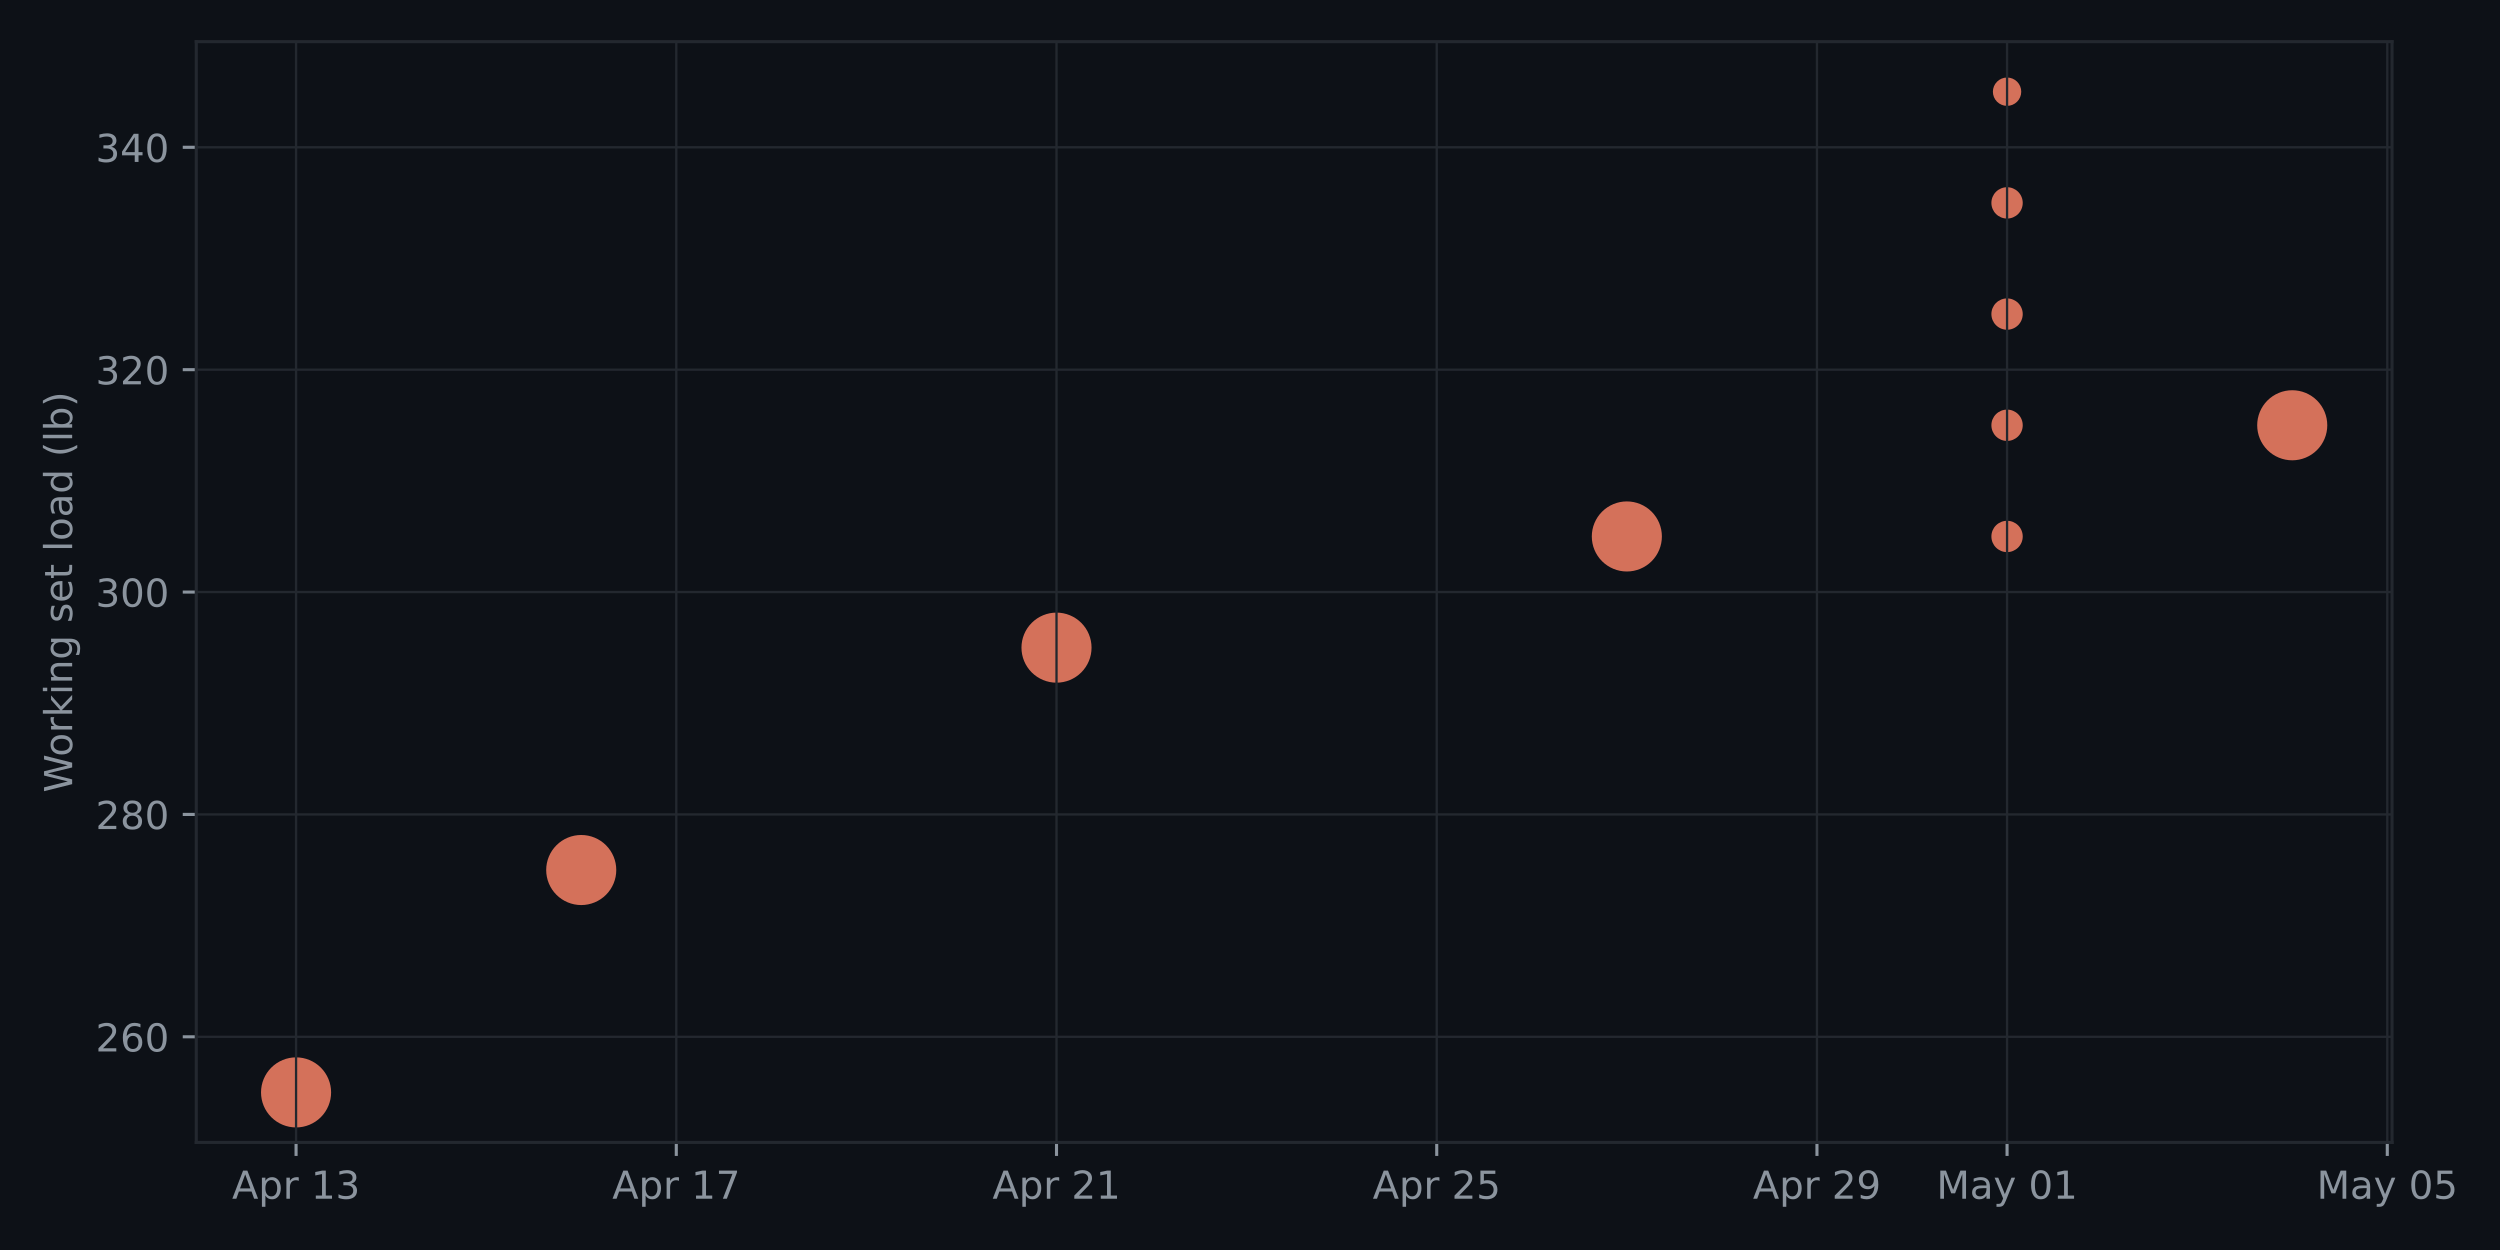
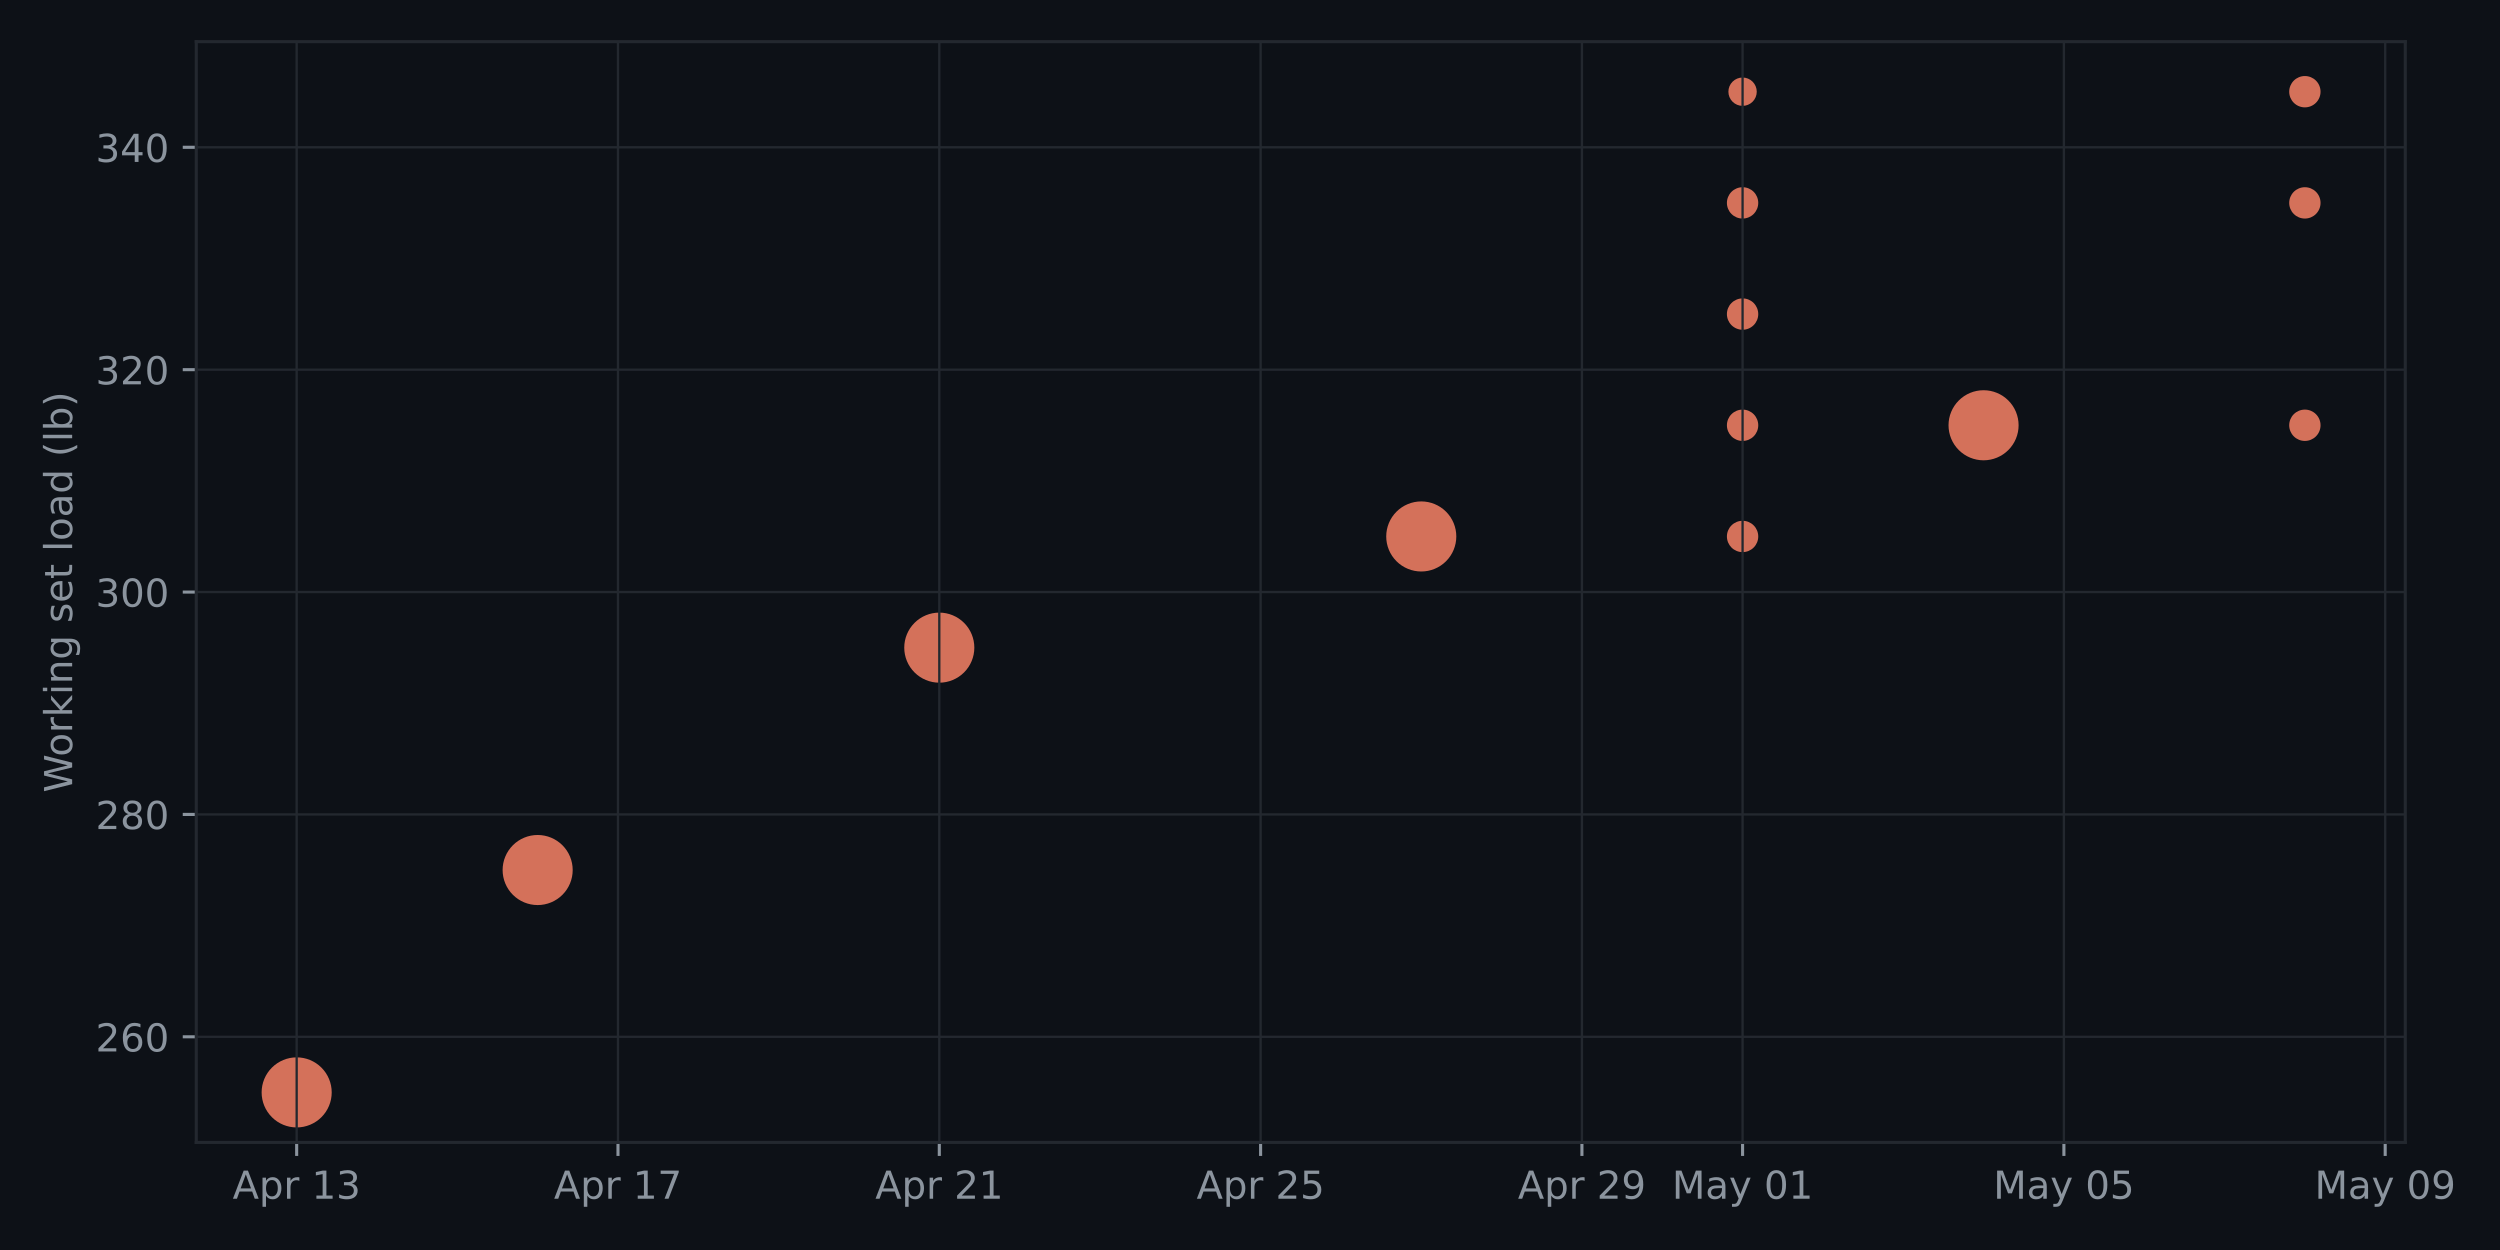
<svg xmlns="http://www.w3.org/2000/svg" xmlns:xlink="http://www.w3.org/1999/xlink" width="648pt" height="324pt" viewBox="0 0 648 324" version="1.1">
  <defs>
    <style type="text/css">*{stroke-linejoin: round; stroke-linecap: butt}</style>
  </defs>
  <g id="figure_1">
    <g id="patch_1">
      <path d="M 0 324  L 648 324  L 648 0  L 0 0  z " style="fill: #0d1117" />
    </g>
    <g id="axes_1">
      <g id="patch_2">
-         <path d="M 50.87 296.12  L 620.017 296.12  L 620.017 10.8  L 50.87 10.8  z " style="fill: #0d1117" />
+         <path d="M 50.87 296.12  L 623.45 296.12  L 623.45 10.8  L 50.87 10.8  z " style="fill: #0d1117" />
      </g>
      <g id="PathCollection_1">
-         <path d="M 76.74 292.234  C 79.149 292.234 81.46 291.277 83.163 289.574  C 84.866 287.87 85.823 285.56 85.823 283.151  C 85.823 280.742 84.866 278.432 83.163 276.728  C 81.46 275.025 79.149 274.068 76.74 274.068  C 74.331 274.068 72.021 275.025 70.318 276.728  C 68.614 278.432 67.657 280.742 67.657 283.151  C 67.657 285.56 68.614 287.87 70.318 289.574  C 72.021 291.277 74.331 292.234 76.74 292.234  z " clip-path="url(#pf360d956b0)" style="fill: #f78166; fill-opacity: 0.85" />
-         <path d="M 150.656 234.593  C 153.064 234.593 155.375 233.636 157.078 231.933  C 158.781 230.23 159.738 227.919 159.738 225.511  C 159.738 223.102 158.781 220.791 157.078 219.088  C 155.375 217.385 153.064 216.428 150.656 216.428  C 148.247 216.428 145.936 217.385 144.233 219.088  C 142.53 220.791 141.573 223.102 141.573 225.511  C 141.573 227.919 142.53 230.23 144.233 231.933  C 145.936 233.636 148.247 234.593 150.656 234.593  z " clip-path="url(#pf360d956b0)" style="fill: #f78166; fill-opacity: 0.85" />
-         <path d="M 273.848 176.953  C 276.256 176.953 278.567 175.996 280.27 174.293  C 281.973 172.589 282.93 170.279 282.93 167.87  C 282.93 165.461 281.973 163.151 280.27 161.447  C 278.567 159.744 276.256 158.787 273.848 158.787  C 271.439 158.787 269.128 159.744 267.425 161.447  C 265.722 163.151 264.765 165.461 264.765 167.87  C 264.765 170.279 265.722 172.589 267.425 174.293  C 269.128 175.996 271.439 176.953 273.848 176.953  z " clip-path="url(#pf360d956b0)" style="fill: #f78166; fill-opacity: 0.85" />
-         <path d="M 421.678 148.133  C 424.087 148.133 426.397 147.176 428.101 145.473  C 429.804 143.769 430.761 141.459 430.761 139.05  C 430.761 136.641 429.804 134.331 428.101 132.627  C 426.397 130.924 424.087 129.967 421.678 129.967  C 419.269 129.967 416.959 130.924 415.255 132.627  C 413.552 134.331 412.595 136.641 412.595 139.05  C 412.595 141.459 413.552 143.769 415.255 145.473  C 416.959 147.176 419.269 148.133 421.678 148.133  z " clip-path="url(#pf360d956b0)" style="fill: #f78166; fill-opacity: 0.85" />
-         <path d="M 520.231 143.112  C 521.309 143.112 522.342 142.684 523.104 141.922  C 523.866 141.16 524.294 140.127 524.294 139.05  C 524.294 137.973 523.866 136.939 523.104 136.178  C 522.342 135.416 521.309 134.988 520.231 134.988  C 519.154 134.988 518.121 135.416 517.359 136.178  C 516.597 136.939 516.169 137.973 516.169 139.05  C 516.169 140.127 516.597 141.16 517.359 141.922  C 518.121 142.684 519.154 143.112 520.231 143.112  z " clip-path="url(#pf360d956b0)" style="fill: #f78166; fill-opacity: 0.85" />
-         <path d="M 520.231 114.292  C 521.309 114.292 522.342 113.864 523.104 113.102  C 523.866 112.34 524.294 111.307 524.294 110.23  C 524.294 109.152 523.866 108.119 523.104 107.357  C 522.342 106.596 521.309 106.168 520.231 106.168  C 519.154 106.168 518.121 106.596 517.359 107.357  C 516.597 108.119 516.169 109.152 516.169 110.23  C 516.169 111.307 516.597 112.34 517.359 113.102  C 518.121 113.864 519.154 114.292 520.231 114.292  z " clip-path="url(#pf360d956b0)" style="fill: #f78166; fill-opacity: 0.85" />
-         <path d="M 520.231 85.472  C 521.309 85.472 522.342 85.044 523.104 84.282  C 523.866 83.52 524.294 82.487 524.294 81.409  C 524.294 80.332 523.866 79.299 523.104 78.537  C 522.342 77.775 521.309 77.347 520.231 77.347  C 519.154 77.347 518.121 77.775 517.359 78.537  C 516.597 79.299 516.169 80.332 516.169 81.409  C 516.169 82.487 516.597 83.52 517.359 84.282  C 518.121 85.044 519.154 85.472 520.231 85.472  z " clip-path="url(#pf360d956b0)" style="fill: #f78166; fill-opacity: 0.85" />
-         <path d="M 520.231 56.651  C 521.309 56.651 522.342 56.223 523.104 55.462  C 523.866 54.7 524.294 53.667 524.294 52.589  C 524.294 51.512 523.866 50.479 523.104 49.717  C 522.342 48.955 521.309 48.527 520.231 48.527  C 519.154 48.527 518.121 48.955 517.359 49.717  C 516.597 50.479 516.169 51.512 516.169 52.589  C 516.169 53.667 516.597 54.7 517.359 55.462  C 518.121 56.223 519.154 56.651 520.231 56.651  z " clip-path="url(#pf360d956b0)" style="fill: #f78166; fill-opacity: 0.85" />
-         <path d="M 520.231 27.443  C 521.206 27.443 522.141 27.056 522.83 26.367  C 523.519 25.678 523.906 24.744 523.906 23.769  C 523.906 22.795 523.519 21.86 522.83 21.171  C 522.141 20.482 521.206 20.095 520.231 20.095  C 519.257 20.095 518.322 20.482 517.633 21.171  C 516.944 21.86 516.557 22.795 516.557 23.769  C 516.557 24.744 516.944 25.678 517.633 26.367  C 518.322 27.056 519.257 27.443 520.231 27.443  z " clip-path="url(#pf360d956b0)" style="fill: #f78166; fill-opacity: 0.85" />
-         <path d="M 594.147 119.313  C 596.556 119.313 598.866 118.356 600.569 116.652  C 602.273 114.949 603.23 112.639 603.23 110.23  C 603.23 107.821 602.273 105.51 600.569 103.807  C 598.866 102.104 596.556 101.147 594.147 101.147  C 591.738 101.147 589.427 102.104 587.724 103.807  C 586.021 105.51 585.064 107.821 585.064 110.23  C 585.064 112.639 586.021 114.949 587.724 116.652  C 589.427 118.356 591.738 119.313 594.147 119.313  z " clip-path="url(#pf360d956b0)" style="fill: #f78166; fill-opacity: 0.85" />
+         <path d="M 76.896 292.234  C 79.305 292.234 81.616 291.277 83.319 289.574  C 85.022 287.87 85.979 285.56 85.979 283.151  C 85.979 280.742 85.022 278.432 83.319 276.728  C 81.616 275.025 79.305 274.068 76.896 274.068  C 74.488 274.068 72.177 275.025 70.474 276.728  C 68.77 278.432 67.813 280.742 67.813 283.151  C 67.813 285.56 68.77 287.87 70.474 289.574  C 72.177 291.277 74.488 292.234 76.896 292.234  z " clip-path="url(#pc423300b5b)" style="fill: #f78166; fill-opacity: 0.85" />
+         <path d="M 139.36 234.593  C 141.769 234.593 144.079 233.636 145.782 231.933  C 147.486 230.23 148.443 227.919 148.443 225.511  C 148.443 223.102 147.486 220.791 145.782 219.088  C 144.079 217.385 141.769 216.428 139.36 216.428  C 136.951 216.428 134.64 217.385 132.937 219.088  C 131.234 220.791 130.277 223.102 130.277 225.511  C 130.277 227.919 131.234 230.23 132.937 231.933  C 134.64 233.636 136.951 234.593 139.36 234.593  z " clip-path="url(#pc423300b5b)" style="fill: #f78166; fill-opacity: 0.85" />
+         <path d="M 243.465 176.953  C 245.874 176.953 248.185 175.996 249.888 174.293  C 251.591 172.589 252.548 170.279 252.548 167.87  C 252.548 165.461 251.591 163.151 249.888 161.447  C 248.185 159.744 245.874 158.787 243.465 158.787  C 241.056 158.787 238.746 159.744 237.043 161.447  C 235.339 163.151 234.382 165.461 234.382 167.87  C 234.382 170.279 235.339 172.589 237.043 174.293  C 238.746 175.996 241.056 176.953 243.465 176.953  z " clip-path="url(#pc423300b5b)" style="fill: #f78166; fill-opacity: 0.85" />
+         <path d="M 368.392 148.133  C 370.801 148.133 373.111 147.176 374.815 145.473  C 376.518 143.769 377.475 141.459 377.475 139.05  C 377.475 136.641 376.518 134.331 374.815 132.627  C 373.111 130.924 370.801 129.967 368.392 129.967  C 365.983 129.967 363.673 130.924 361.969 132.627  C 360.266 134.331 359.309 136.641 359.309 139.05  C 359.309 141.459 360.266 143.769 361.969 145.473  C 363.673 147.176 365.983 148.133 368.392 148.133  z " clip-path="url(#pc423300b5b)" style="fill: #f78166; fill-opacity: 0.85" />
+         <path d="M 451.676 143.112  C 452.754 143.112 453.787 142.684 454.549 141.922  C 455.31 141.16 455.738 140.127 455.738 139.05  C 455.738 137.973 455.31 136.939 454.549 136.178  C 453.787 135.416 452.754 134.988 451.676 134.988  C 450.599 134.988 449.566 135.416 448.804 136.178  C 448.042 136.939 447.614 137.973 447.614 139.05  C 447.614 140.127 448.042 141.16 448.804 141.922  C 449.566 142.684 450.599 143.112 451.676 143.112  z " clip-path="url(#pc423300b5b)" style="fill: #f78166; fill-opacity: 0.85" />
+         <path d="M 451.676 114.292  C 452.754 114.292 453.787 113.864 454.549 113.102  C 455.31 112.34 455.738 111.307 455.738 110.23  C 455.738 109.152 455.31 108.119 454.549 107.357  C 453.787 106.596 452.754 106.168 451.676 106.168  C 450.599 106.168 449.566 106.596 448.804 107.357  C 448.042 108.119 447.614 109.152 447.614 110.23  C 447.614 111.307 448.042 112.34 448.804 113.102  C 449.566 113.864 450.599 114.292 451.676 114.292  z " clip-path="url(#pc423300b5b)" style="fill: #f78166; fill-opacity: 0.85" />
+         <path d="M 451.676 85.472  C 452.754 85.472 453.787 85.044 454.549 84.282  C 455.31 83.52 455.738 82.487 455.738 81.409  C 455.738 80.332 455.31 79.299 454.549 78.537  C 453.787 77.775 452.754 77.347 451.676 77.347  C 450.599 77.347 449.566 77.775 448.804 78.537  C 448.042 79.299 447.614 80.332 447.614 81.409  C 447.614 82.487 448.042 83.52 448.804 84.282  C 449.566 85.044 450.599 85.472 451.676 85.472  z " clip-path="url(#pc423300b5b)" style="fill: #f78166; fill-opacity: 0.85" />
+         <path d="M 451.676 56.651  C 452.754 56.651 453.787 56.223 454.549 55.462  C 455.31 54.7 455.738 53.667 455.738 52.589  C 455.738 51.512 455.31 50.479 454.549 49.717  C 453.787 48.955 452.754 48.527 451.676 48.527  C 450.599 48.527 449.566 48.955 448.804 49.717  C 448.042 50.479 447.614 51.512 447.614 52.589  C 447.614 53.667 448.042 54.7 448.804 55.462  C 449.566 56.223 450.599 56.651 451.676 56.651  z " clip-path="url(#pc423300b5b)" style="fill: #f78166; fill-opacity: 0.85" />
+         <path d="M 451.676 27.443  C 452.651 27.443 453.585 27.056 454.274 26.367  C 454.963 25.678 455.351 24.744 455.351 23.769  C 455.351 22.795 454.963 21.86 454.274 21.171  C 453.585 20.482 452.651 20.095 451.676 20.095  C 450.702 20.095 449.767 20.482 449.078 21.171  C 448.389 21.86 448.002 22.795 448.002 23.769  C 448.002 24.744 448.389 25.678 449.078 26.367  C 449.767 27.056 450.702 27.443 451.676 27.443  z " clip-path="url(#pc423300b5b)" style="fill: #f78166; fill-opacity: 0.85" />
+         <path d="M 514.14 119.313  C 516.548 119.313 518.859 118.356 520.562 116.652  C 522.266 114.949 523.223 112.639 523.223 110.23  C 523.223 107.821 522.266 105.51 520.562 103.807  C 518.859 102.104 516.548 101.147 514.14 101.147  C 511.731 101.147 509.42 102.104 507.717 103.807  C 506.014 105.51 505.057 107.821 505.057 110.23  C 505.057 112.639 506.014 114.949 507.717 116.652  C 509.42 118.356 511.731 119.313 514.14 119.313  z " clip-path="url(#pc423300b5b)" style="fill: #f78166; fill-opacity: 0.85" />
+         <path d="M 597.424 114.292  C 598.501 114.292 599.535 113.864 600.296 113.102  C 601.058 112.34 601.486 111.307 601.486 110.23  C 601.486 109.152 601.058 108.119 600.296 107.357  C 599.535 106.596 598.501 106.168 597.424 106.168  C 596.347 106.168 595.314 106.596 594.552 107.357  C 593.79 108.119 593.362 109.152 593.362 110.23  C 593.362 111.307 593.79 112.34 594.552 113.102  C 595.314 113.864 596.347 114.292 597.424 114.292  z " clip-path="url(#pc423300b5b)" style="fill: #f78166; fill-opacity: 0.85" />
+         <path d="M 597.424 56.651  C 598.501 56.651 599.535 56.223 600.296 55.462  C 601.058 54.7 601.486 53.667 601.486 52.589  C 601.486 51.512 601.058 50.479 600.296 49.717  C 599.535 48.955 598.501 48.527 597.424 48.527  C 596.347 48.527 595.314 48.955 594.552 49.717  C 593.79 50.479 593.362 51.512 593.362 52.589  C 593.362 53.667 593.79 54.7 594.552 55.462  C 595.314 56.223 596.347 56.651 597.424 56.651  z " clip-path="url(#pc423300b5b)" style="fill: #f78166; fill-opacity: 0.85" />
+         <path d="M 597.424 27.831  C 598.501 27.831 599.535 27.403 600.296 26.641  C 601.058 25.88 601.486 24.846 601.486 23.769  C 601.486 22.692 601.058 21.659 600.296 20.897  C 599.535 20.135 598.501 19.707 597.424 19.707  C 596.347 19.707 595.314 20.135 594.552 20.897  C 593.79 21.659 593.362 22.692 593.362 23.769  C 593.362 24.846 593.79 25.88 594.552 26.641  C 595.314 27.403 596.347 27.831 597.424 27.831  z " clip-path="url(#pc423300b5b)" style="fill: #f78166; fill-opacity: 0.85" />
      </g>
      <g id="matplotlib.axis_1">
        <g id="xtick_1">
          <g id="line2d_1">
-             <path d="M 76.74 296.12  L 76.74 10.8  " clip-path="url(#pf360d956b0)" style="fill: none; stroke: #23282f; stroke-width: 0.6; stroke-linecap: square" />
+             <path d="M 76.896 296.12  L 76.896 10.8  " clip-path="url(#pc423300b5b)" style="fill: none; stroke: #23282f; stroke-width: 0.6; stroke-linecap: square" />
          </g>
          <g id="line2d_2">
            <defs>
-               <path id="m673d220968" d="M 0 0  L 0 3.5  " style="stroke: #8b949e; stroke-width: 0.8" />
+               <path id="m647d18247e" d="M 0 0  L 0 3.5  " style="stroke: #8b949e; stroke-width: 0.8" />
            </defs>
            <g>
-               <use xlink:href="#m673d220968" x="76.74" y="296.12" style="fill: #8b949e; stroke: #8b949e; stroke-width: 0.8" />
+               <use xlink:href="#m647d18247e" x="76.896" y="296.12" style="fill: #8b949e; stroke: #8b949e; stroke-width: 0.8" />
            </g>
          </g>
          <g id="text_1">
-             <g style="fill: #8b949e" transform="translate(60.13876 310.7184) scale(0.1 -0.1)">
+             <g style="fill: #8b949e" transform="translate(60.29482 310.7184) scale(0.1 -0.1)">
              <defs>
                <path id="DejaVuSans-41" d="M 2188 4044  L 1331 1722  L 3047 1722  L 2188 4044  z M 1831 4666  L 2547 4666  L 4325 0  L 3669 0  L 3244 1197  L 1141 1197  L 716 0  L 50 0  L 1831 4666  z " transform="scale(0.015625)" />
                <path id="DejaVuSans-70" d="M 1159 525  L 1159 -1331  L 581 -1331  L 581 3500  L 1159 3500  L 1159 2969  Q 1341 3281 1617 3432  Q 1894 3584 2278 3584  Q 2916 3584 3314 3078  Q 3713 2572 3713 1747  Q 3713 922 3314 415  Q 2916 -91 2278 -91  Q 1894 -91 1617 61  Q 1341 213 1159 525  z M 3116 1747  Q 3116 2381 2855 2742  Q 2594 3103 2138 3103  Q 1681 3103 1420 2742  Q 1159 2381 1159 1747  Q 1159 1113 1420 752  Q 1681 391 2138 391  Q 2594 391 2855 752  Q 3116 1113 3116 1747  z " transform="scale(0.015625)" />
                <path id="DejaVuSans-72" d="M 2631 2963  Q 2534 3019 2420 3045  Q 2306 3072 2169 3072  Q 1681 3072 1420 2755  Q 1159 2438 1159 1844  L 1159 0  L 581 0  L 581 3500  L 1159 3500  L 1159 2956  Q 1341 3275 1631 3429  Q 1922 3584 2338 3584  Q 2397 3584 2469 3576  Q 2541 3569 2628 3553  L 2631 2963  z " transform="scale(0.015625)" />
                <path id="DejaVuSans-20" transform="scale(0.015625)" />
                <path id="DejaVuSans-31" d="M 794 531  L 1825 531  L 1825 4091  L 703 3866  L 703 4441  L 1819 4666  L 2450 4666  L 2450 531  L 3481 531  L 3481 0  L 794 0  L 794 531  z " transform="scale(0.015625)" />
                <path id="DejaVuSans-33" d="M 2597 2516  Q 3050 2419 3304 2112  Q 3559 1806 3559 1356  Q 3559 666 3084 287  Q 2609 -91 1734 -91  Q 1441 -91 1130 -33  Q 819 25 488 141  L 488 750  Q 750 597 1062 519  Q 1375 441 1716 441  Q 2309 441 2620 675  Q 2931 909 2931 1356  Q 2931 1769 2642 2001  Q 2353 2234 1838 2234  L 1294 2234  L 1294 2753  L 1863 2753  Q 2328 2753 2575 2939  Q 2822 3125 2822 3475  Q 2822 3834 2567 4026  Q 2313 4219 1838 4219  Q 1578 4219 1281 4162  Q 984 4106 628 3988  L 628 4550  Q 988 4650 1302 4700  Q 1616 4750 1894 4750  Q 2613 4750 3031 4423  Q 3450 4097 3450 3541  Q 3450 3153 3228 2886  Q 3006 2619 2597 2516  z " transform="scale(0.015625)" />
              </defs>
              <use xlink:href="#DejaVuSans-41" />
              <use xlink:href="#DejaVuSans-70" x="68.408" />
              <use xlink:href="#DejaVuSans-72" x="131.885" />
              <use xlink:href="#DejaVuSans-20" x="172.998" />
              <use xlink:href="#DejaVuSans-31" x="204.785" />
              <use xlink:href="#DejaVuSans-33" x="268.408" />
            </g>
          </g>
        </g>
        <g id="xtick_2">
          <g id="line2d_3">
-             <path d="M 175.294 296.12  L 175.294 10.8  " clip-path="url(#pf360d956b0)" style="fill: none; stroke: #23282f; stroke-width: 0.6; stroke-linecap: square" />
+             <path d="M 160.181 296.12  L 160.181 10.8  " clip-path="url(#pc423300b5b)" style="fill: none; stroke: #23282f; stroke-width: 0.6; stroke-linecap: square" />
          </g>
          <g id="line2d_4">
            <g>
-               <use xlink:href="#m673d220968" x="175.294" y="296.12" style="fill: #8b949e; stroke: #8b949e; stroke-width: 0.8" />
+               <use xlink:href="#m647d18247e" x="160.181" y="296.12" style="fill: #8b949e; stroke: #8b949e; stroke-width: 0.8" />
            </g>
          </g>
          <g id="text_2">
-             <g style="fill: #8b949e" transform="translate(158.6924 310.7184) scale(0.1 -0.1)">
+             <g style="fill: #8b949e" transform="translate(143.5793 310.7184) scale(0.1 -0.1)">
              <defs>
                <path id="DejaVuSans-37" d="M 525 4666  L 3525 4666  L 3525 4397  L 1831 0  L 1172 0  L 2766 4134  L 525 4134  L 525 4666  z " transform="scale(0.015625)" />
              </defs>
              <use xlink:href="#DejaVuSans-41" />
              <use xlink:href="#DejaVuSans-70" x="68.408" />
              <use xlink:href="#DejaVuSans-72" x="131.885" />
              <use xlink:href="#DejaVuSans-20" x="172.998" />
              <use xlink:href="#DejaVuSans-31" x="204.785" />
              <use xlink:href="#DejaVuSans-37" x="268.408" />
            </g>
          </g>
        </g>
        <g id="xtick_3">
          <g id="line2d_5">
-             <path d="M 273.848 296.12  L 273.848 10.8  " clip-path="url(#pf360d956b0)" style="fill: none; stroke: #23282f; stroke-width: 0.6; stroke-linecap: square" />
+             <path d="M 243.465 296.12  L 243.465 10.8  " clip-path="url(#pc423300b5b)" style="fill: none; stroke: #23282f; stroke-width: 0.6; stroke-linecap: square" />
          </g>
          <g id="line2d_6">
            <g>
-               <use xlink:href="#m673d220968" x="273.848" y="296.12" style="fill: #8b949e; stroke: #8b949e; stroke-width: 0.8" />
+               <use xlink:href="#m647d18247e" x="243.465" y="296.12" style="fill: #8b949e; stroke: #8b949e; stroke-width: 0.8" />
            </g>
          </g>
          <g id="text_3">
-             <g style="fill: #8b949e" transform="translate(257.2459 310.7184) scale(0.1 -0.1)">
+             <g style="fill: #8b949e" transform="translate(226.8637 310.7184) scale(0.1 -0.1)">
              <defs>
                <path id="DejaVuSans-32" d="M 1228 531  L 3431 531  L 3431 0  L 469 0  L 469 531  Q 828 903 1448 1529  Q 2069 2156 2228 2338  Q 2531 2678 2651 2914  Q 2772 3150 2772 3378  Q 2772 3750 2511 3984  Q 2250 4219 1831 4219  Q 1534 4219 1204 4116  Q 875 4013 500 3803  L 500 4441  Q 881 4594 1212 4672  Q 1544 4750 1819 4750  Q 2544 4750 2975 4387  Q 3406 4025 3406 3419  Q 3406 3131 3298 2873  Q 3191 2616 2906 2266  Q 2828 2175 2409 1742  Q 1991 1309 1228 531  z " transform="scale(0.015625)" />
              </defs>
              <use xlink:href="#DejaVuSans-41" />
              <use xlink:href="#DejaVuSans-70" x="68.408" />
              <use xlink:href="#DejaVuSans-72" x="131.885" />
              <use xlink:href="#DejaVuSans-20" x="172.998" />
              <use xlink:href="#DejaVuSans-32" x="204.785" />
              <use xlink:href="#DejaVuSans-31" x="268.408" />
            </g>
          </g>
        </g>
        <g id="xtick_4">
          <g id="line2d_7">
-             <path d="M 372.401 296.12  L 372.401 10.8  " clip-path="url(#pf360d956b0)" style="fill: none; stroke: #23282f; stroke-width: 0.6; stroke-linecap: square" />
+             <path d="M 326.75 296.12  L 326.75 10.8  " clip-path="url(#pc423300b5b)" style="fill: none; stroke: #23282f; stroke-width: 0.6; stroke-linecap: square" />
          </g>
          <g id="line2d_8">
            <g>
-               <use xlink:href="#m673d220968" x="372.401" y="296.12" style="fill: #8b949e; stroke: #8b949e; stroke-width: 0.8" />
+               <use xlink:href="#m647d18247e" x="326.75" y="296.12" style="fill: #8b949e; stroke: #8b949e; stroke-width: 0.8" />
            </g>
          </g>
          <g id="text_4">
-             <g style="fill: #8b949e" transform="translate(355.7995 310.7184) scale(0.1 -0.1)">
+             <g style="fill: #8b949e" transform="translate(310.1481 310.7184) scale(0.1 -0.1)">
              <defs>
                <path id="DejaVuSans-35" d="M 691 4666  L 3169 4666  L 3169 4134  L 1269 4134  L 1269 2991  Q 1406 3038 1543 3061  Q 1681 3084 1819 3084  Q 2600 3084 3056 2656  Q 3513 2228 3513 1497  Q 3513 744 3044 326  Q 2575 -91 1722 -91  Q 1428 -91 1123 -41  Q 819 9 494 109  L 494 744  Q 775 591 1075 516  Q 1375 441 1709 441  Q 2250 441 2565 725  Q 2881 1009 2881 1497  Q 2881 1984 2565 2268  Q 2250 2553 1709 2553  Q 1456 2553 1204 2497  Q 953 2441 691 2322  L 691 4666  z " transform="scale(0.015625)" />
              </defs>
              <use xlink:href="#DejaVuSans-41" />
              <use xlink:href="#DejaVuSans-70" x="68.408" />
              <use xlink:href="#DejaVuSans-72" x="131.885" />
              <use xlink:href="#DejaVuSans-20" x="172.998" />
              <use xlink:href="#DejaVuSans-32" x="204.785" />
              <use xlink:href="#DejaVuSans-35" x="268.408" />
            </g>
          </g>
        </g>
        <g id="xtick_5">
          <g id="line2d_9">
-             <path d="M 470.955 296.12  L 470.955 10.8  " clip-path="url(#pf360d956b0)" style="fill: none; stroke: #23282f; stroke-width: 0.6; stroke-linecap: square" />
+             <path d="M 410.034 296.12  L 410.034 10.8  " clip-path="url(#pc423300b5b)" style="fill: none; stroke: #23282f; stroke-width: 0.6; stroke-linecap: square" />
          </g>
          <g id="line2d_10">
            <g>
-               <use xlink:href="#m673d220968" x="470.955" y="296.12" style="fill: #8b949e; stroke: #8b949e; stroke-width: 0.8" />
+               <use xlink:href="#m647d18247e" x="410.034" y="296.12" style="fill: #8b949e; stroke: #8b949e; stroke-width: 0.8" />
            </g>
          </g>
          <g id="text_5">
-             <g style="fill: #8b949e" transform="translate(454.3531 310.7184) scale(0.1 -0.1)">
+             <g style="fill: #8b949e" transform="translate(393.4325 310.7184) scale(0.1 -0.1)">
              <defs>
                <path id="DejaVuSans-39" d="M 703 97  L 703 672  Q 941 559 1184 500  Q 1428 441 1663 441  Q 2288 441 2617 861  Q 2947 1281 2994 2138  Q 2813 1869 2534 1725  Q 2256 1581 1919 1581  Q 1219 1581 811 2004  Q 403 2428 403 3163  Q 403 3881 828 4315  Q 1253 4750 1959 4750  Q 2769 4750 3195 4129  Q 3622 3509 3622 2328  Q 3622 1225 3098 567  Q 2575 -91 1691 -91  Q 1453 -91 1209 -44  Q 966 3 703 97  z M 1959 2075  Q 2384 2075 2632 2365  Q 2881 2656 2881 3163  Q 2881 3666 2632 3958  Q 2384 4250 1959 4250  Q 1534 4250 1286 3958  Q 1038 3666 1038 3163  Q 1038 2656 1286 2365  Q 1534 2075 1959 2075  z " transform="scale(0.015625)" />
              </defs>
              <use xlink:href="#DejaVuSans-41" />
              <use xlink:href="#DejaVuSans-70" x="68.408" />
              <use xlink:href="#DejaVuSans-72" x="131.885" />
              <use xlink:href="#DejaVuSans-20" x="172.998" />
              <use xlink:href="#DejaVuSans-32" x="204.785" />
              <use xlink:href="#DejaVuSans-39" x="268.408" />
            </g>
          </g>
        </g>
        <g id="xtick_6">
          <g id="line2d_11">
-             <path d="M 520.231 296.12  L 520.231 10.8  " clip-path="url(#pf360d956b0)" style="fill: none; stroke: #23282f; stroke-width: 0.6; stroke-linecap: square" />
+             <path d="M 451.676 296.12  L 451.676 10.8  " clip-path="url(#pc423300b5b)" style="fill: none; stroke: #23282f; stroke-width: 0.6; stroke-linecap: square" />
          </g>
          <g id="line2d_12">
            <g>
-               <use xlink:href="#m673d220968" x="520.231" y="296.12" style="fill: #8b949e; stroke: #8b949e; stroke-width: 0.8" />
+               <use xlink:href="#m647d18247e" x="451.676" y="296.12" style="fill: #8b949e; stroke: #8b949e; stroke-width: 0.8" />
            </g>
          </g>
          <g id="text_6">
-             <g style="fill: #8b949e" transform="translate(501.9424 310.7184) scale(0.1 -0.1)">
+             <g style="fill: #8b949e" transform="translate(433.3873 310.7184) scale(0.1 -0.1)">
              <defs>
                <path id="DejaVuSans-4d" d="M 628 4666  L 1569 4666  L 2759 1491  L 3956 4666  L 4897 4666  L 4897 0  L 4281 0  L 4281 4097  L 3078 897  L 2444 897  L 1241 4097  L 1241 0  L 628 0  L 628 4666  z " transform="scale(0.015625)" />
                <path id="DejaVuSans-61" d="M 2194 1759  Q 1497 1759 1228 1600  Q 959 1441 959 1056  Q 959 750 1161 570  Q 1363 391 1709 391  Q 2188 391 2477 730  Q 2766 1069 2766 1631  L 2766 1759  L 2194 1759  z M 3341 1997  L 3341 0  L 2766 0  L 2766 531  Q 2569 213 2275 61  Q 1981 -91 1556 -91  Q 1019 -91 701 211  Q 384 513 384 1019  Q 384 1609 779 1909  Q 1175 2209 1959 2209  L 2766 2209  L 2766 2266  Q 2766 2663 2505 2880  Q 2244 3097 1772 3097  Q 1472 3097 1187 3025  Q 903 2953 641 2809  L 641 3341  Q 956 3463 1253 3523  Q 1550 3584 1831 3584  Q 2591 3584 2966 3190  Q 3341 2797 3341 1997  z " transform="scale(0.015625)" />
                <path id="DejaVuSans-79" d="M 2059 -325  Q 1816 -950 1584 -1140  Q 1353 -1331 966 -1331  L 506 -1331  L 506 -850  L 844 -850  Q 1081 -850 1212 -737  Q 1344 -625 1503 -206  L 1606 56  L 191 3500  L 800 3500  L 1894 763  L 2988 3500  L 3597 3500  L 2059 -325  z " transform="scale(0.015625)" />
                <path id="DejaVuSans-30" d="M 2034 4250  Q 1547 4250 1301 3770  Q 1056 3291 1056 2328  Q 1056 1369 1301 889  Q 1547 409 2034 409  Q 2525 409 2770 889  Q 3016 1369 3016 2328  Q 3016 3291 2770 3770  Q 2525 4250 2034 4250  z M 2034 4750  Q 2819 4750 3233 4129  Q 3647 3509 3647 2328  Q 3647 1150 3233 529  Q 2819 -91 2034 -91  Q 1250 -91 836 529  Q 422 1150 422 2328  Q 422 3509 836 4129  Q 1250 4750 2034 4750  z " transform="scale(0.015625)" />
              </defs>
              <use xlink:href="#DejaVuSans-4d" />
              <use xlink:href="#DejaVuSans-61" x="86.279" />
              <use xlink:href="#DejaVuSans-79" x="147.559" />
              <use xlink:href="#DejaVuSans-20" x="206.738" />
              <use xlink:href="#DejaVuSans-30" x="238.525" />
              <use xlink:href="#DejaVuSans-31" x="302.148" />
            </g>
          </g>
        </g>
        <g id="xtick_7">
          <g id="line2d_13">
-             <path d="M 618.785 296.12  L 618.785 10.8  " clip-path="url(#pf360d956b0)" style="fill: none; stroke: #23282f; stroke-width: 0.6; stroke-linecap: square" />
+             <path d="M 534.961 296.12  L 534.961 10.8  " clip-path="url(#pc423300b5b)" style="fill: none; stroke: #23282f; stroke-width: 0.6; stroke-linecap: square" />
          </g>
          <g id="line2d_14">
            <g>
-               <use xlink:href="#m673d220968" x="618.785" y="296.12" style="fill: #8b949e; stroke: #8b949e; stroke-width: 0.8" />
+               <use xlink:href="#m647d18247e" x="534.961" y="296.12" style="fill: #8b949e; stroke: #8b949e; stroke-width: 0.8" />
            </g>
          </g>
          <g id="text_7">
-             <g style="fill: #8b949e" transform="translate(600.496 310.7184) scale(0.1 -0.1)">
+             <g style="fill: #8b949e" transform="translate(516.6717 310.7184) scale(0.1 -0.1)">
              <use xlink:href="#DejaVuSans-4d" />
              <use xlink:href="#DejaVuSans-61" x="86.279" />
              <use xlink:href="#DejaVuSans-79" x="147.559" />
              <use xlink:href="#DejaVuSans-20" x="206.738" />
              <use xlink:href="#DejaVuSans-30" x="238.525" />
              <use xlink:href="#DejaVuSans-35" x="302.148" />
            </g>
          </g>
        </g>
+         <g id="xtick_8">
+           <g id="line2d_15">
+             <path d="M 618.245 296.12  L 618.245 10.8  " clip-path="url(#pc423300b5b)" style="fill: none; stroke: #23282f; stroke-width: 0.6; stroke-linecap: square" />
+           </g>
+           <g id="line2d_16">
+             <g>
+               <use xlink:href="#m647d18247e" x="618.245" y="296.12" style="fill: #8b949e; stroke: #8b949e; stroke-width: 0.8" />
+             </g>
+           </g>
+           <g id="text_8">
+             <g style="fill: #8b949e" transform="translate(599.9561 310.7184) scale(0.1 -0.1)">
+               <use xlink:href="#DejaVuSans-4d" />
+               <use xlink:href="#DejaVuSans-61" x="86.279" />
+               <use xlink:href="#DejaVuSans-79" x="147.559" />
+               <use xlink:href="#DejaVuSans-20" x="206.738" />
+               <use xlink:href="#DejaVuSans-30" x="238.525" />
+               <use xlink:href="#DejaVuSans-39" x="302.148" />
+             </g>
+           </g>
+         </g>
      </g>
      <g id="matplotlib.axis_2">
        <g id="ytick_1">
-           <g id="line2d_15">
-             <path d="M 50.87 268.741  L 620.017 268.741  " clip-path="url(#pf360d956b0)" style="fill: none; stroke: #23282f; stroke-width: 0.6; stroke-linecap: square" />
-           </g>
-           <g id="line2d_16">
+           <g id="line2d_17">
+             <path d="M 50.87 268.741  L 623.45 268.741  " clip-path="url(#pc423300b5b)" style="fill: none; stroke: #23282f; stroke-width: 0.6; stroke-linecap: square" />
+           </g>
+           <g id="line2d_18">
            <defs>
-               <path id="ma04de80b5c" d="M 0 0  L -3.5 0  " style="stroke: #8b949e; stroke-width: 0.8" />
+               <path id="m09342fb01c" d="M 0 0  L -3.5 0  " style="stroke: #8b949e; stroke-width: 0.8" />
            </defs>
            <g>
-               <use xlink:href="#ma04de80b5c" x="50.87" y="268.741" style="fill: #8b949e; stroke: #8b949e; stroke-width: 0.8" />
-             </g>
-           </g>
-           <g id="text_8">
+               <use xlink:href="#m09342fb01c" x="50.87" y="268.741" style="fill: #8b949e; stroke: #8b949e; stroke-width: 0.8" />
+             </g>
+           </g>
+           <g id="text_9">
            <g style="fill: #8b949e" transform="translate(24.7825 272.54) scale(0.1 -0.1)">
              <defs>
                <path id="DejaVuSans-36" d="M 2113 2584  Q 1688 2584 1439 2293  Q 1191 2003 1191 1497  Q 1191 994 1439 701  Q 1688 409 2113 409  Q 2538 409 2786 701  Q 3034 994 3034 1497  Q 3034 2003 2786 2293  Q 2538 2584 2113 2584  z M 3366 4563  L 3366 3988  Q 3128 4100 2886 4159  Q 2644 4219 2406 4219  Q 1781 4219 1451 3797  Q 1122 3375 1075 2522  Q 1259 2794 1537 2939  Q 1816 3084 2150 3084  Q 2853 3084 3261 2657  Q 3669 2231 3669 1497  Q 3669 778 3244 343  Q 2819 -91 2113 -91  Q 1303 -91 875 529  Q 447 1150 447 2328  Q 447 3434 972 4092  Q 1497 4750 2381 4750  Q 2619 4750 2861 4703  Q 3103 4656 3366 4563  z " transform="scale(0.015625)" />
              </defs>
              <use xlink:href="#DejaVuSans-32" />
              <use xlink:href="#DejaVuSans-36" x="63.623" />
              <use xlink:href="#DejaVuSans-30" x="127.246" />
            </g>
          </g>
        </g>
        <g id="ytick_2">
-           <g id="line2d_17">
-             <path d="M 50.87 211.1  L 620.017 211.1  " clip-path="url(#pf360d956b0)" style="fill: none; stroke: #23282f; stroke-width: 0.6; stroke-linecap: square" />
-           </g>
-           <g id="line2d_18">
-             <g>
-               <use xlink:href="#ma04de80b5c" x="50.87" y="211.1" style="fill: #8b949e; stroke: #8b949e; stroke-width: 0.8" />
-             </g>
-           </g>
-           <g id="text_9">
+           <g id="line2d_19">
+             <path d="M 50.87 211.1  L 623.45 211.1  " clip-path="url(#pc423300b5b)" style="fill: none; stroke: #23282f; stroke-width: 0.6; stroke-linecap: square" />
+           </g>
+           <g id="line2d_20">
+             <g>
+               <use xlink:href="#m09342fb01c" x="50.87" y="211.1" style="fill: #8b949e; stroke: #8b949e; stroke-width: 0.8" />
+             </g>
+           </g>
+           <g id="text_10">
            <g style="fill: #8b949e" transform="translate(24.7825 214.8996) scale(0.1 -0.1)">
              <defs>
                <path id="DejaVuSans-38" d="M 2034 2216  Q 1584 2216 1326 1975  Q 1069 1734 1069 1313  Q 1069 891 1326 650  Q 1584 409 2034 409  Q 2484 409 2743 651  Q 3003 894 3003 1313  Q 3003 1734 2745 1975  Q 2488 2216 2034 2216  z M 1403 2484  Q 997 2584 770 2862  Q 544 3141 544 3541  Q 544 4100 942 4425  Q 1341 4750 2034 4750  Q 2731 4750 3128 4425  Q 3525 4100 3525 3541  Q 3525 3141 3298 2862  Q 3072 2584 2669 2484  Q 3125 2378 3379 2068  Q 3634 1759 3634 1313  Q 3634 634 3220 271  Q 2806 -91 2034 -91  Q 1263 -91 848 271  Q 434 634 434 1313  Q 434 1759 690 2068  Q 947 2378 1403 2484  z M 1172 3481  Q 1172 3119 1398 2916  Q 1625 2713 2034 2713  Q 2441 2713 2670 2916  Q 2900 3119 2900 3481  Q 2900 3844 2670 4047  Q 2441 4250 2034 4250  Q 1625 4250 1398 4047  Q 1172 3844 1172 3481  z " transform="scale(0.015625)" />
              </defs>
              <use xlink:href="#DejaVuSans-32" />
              <use xlink:href="#DejaVuSans-38" x="63.623" />
              <use xlink:href="#DejaVuSans-30" x="127.246" />
            </g>
          </g>
        </g>
        <g id="ytick_3">
-           <g id="line2d_19">
-             <path d="M 50.87 153.46  L 620.017 153.46  " clip-path="url(#pf360d956b0)" style="fill: none; stroke: #23282f; stroke-width: 0.6; stroke-linecap: square" />
-           </g>
-           <g id="line2d_20">
-             <g>
-               <use xlink:href="#ma04de80b5c" x="50.87" y="153.46" style="fill: #8b949e; stroke: #8b949e; stroke-width: 0.8" />
-             </g>
-           </g>
-           <g id="text_10">
+           <g id="line2d_21">
+             <path d="M 50.87 153.46  L 623.45 153.46  " clip-path="url(#pc423300b5b)" style="fill: none; stroke: #23282f; stroke-width: 0.6; stroke-linecap: square" />
+           </g>
+           <g id="line2d_22">
+             <g>
+               <use xlink:href="#m09342fb01c" x="50.87" y="153.46" style="fill: #8b949e; stroke: #8b949e; stroke-width: 0.8" />
+             </g>
+           </g>
+           <g id="text_11">
            <g style="fill: #8b949e" transform="translate(24.7825 157.2592) scale(0.1 -0.1)">
              <use xlink:href="#DejaVuSans-33" />
              <use xlink:href="#DejaVuSans-30" x="63.623" />
              <use xlink:href="#DejaVuSans-30" x="127.246" />
            </g>
          </g>
        </g>
        <g id="ytick_4">
-           <g id="line2d_21">
-             <path d="M 50.87 95.82  L 620.017 95.82  " clip-path="url(#pf360d956b0)" style="fill: none; stroke: #23282f; stroke-width: 0.6; stroke-linecap: square" />
-           </g>
-           <g id="line2d_22">
-             <g>
-               <use xlink:href="#ma04de80b5c" x="50.87" y="95.82" style="fill: #8b949e; stroke: #8b949e; stroke-width: 0.8" />
-             </g>
-           </g>
-           <g id="text_11">
+           <g id="line2d_23">
+             <path d="M 50.87 95.82  L 623.45 95.82  " clip-path="url(#pc423300b5b)" style="fill: none; stroke: #23282f; stroke-width: 0.6; stroke-linecap: square" />
+           </g>
+           <g id="line2d_24">
+             <g>
+               <use xlink:href="#m09342fb01c" x="50.87" y="95.82" style="fill: #8b949e; stroke: #8b949e; stroke-width: 0.8" />
+             </g>
+           </g>
+           <g id="text_12">
            <g style="fill: #8b949e" transform="translate(24.7825 99.61881) scale(0.1 -0.1)">
              <use xlink:href="#DejaVuSans-33" />
              <use xlink:href="#DejaVuSans-32" x="63.623" />
              <use xlink:href="#DejaVuSans-30" x="127.246" />
            </g>
          </g>
        </g>
        <g id="ytick_5">
-           <g id="line2d_23">
-             <path d="M 50.87 38.179  L 620.017 38.179  " clip-path="url(#pf360d956b0)" style="fill: none; stroke: #23282f; stroke-width: 0.6; stroke-linecap: square" />
-           </g>
-           <g id="line2d_24">
-             <g>
-               <use xlink:href="#ma04de80b5c" x="50.87" y="38.179" style="fill: #8b949e; stroke: #8b949e; stroke-width: 0.8" />
-             </g>
-           </g>
-           <g id="text_12">
+           <g id="line2d_25">
+             <path d="M 50.87 38.179  L 623.45 38.179  " clip-path="url(#pc423300b5b)" style="fill: none; stroke: #23282f; stroke-width: 0.6; stroke-linecap: square" />
+           </g>
+           <g id="line2d_26">
+             <g>
+               <use xlink:href="#m09342fb01c" x="50.87" y="38.179" style="fill: #8b949e; stroke: #8b949e; stroke-width: 0.8" />
+             </g>
+           </g>
+           <g id="text_13">
            <g style="fill: #8b949e" transform="translate(24.7825 41.97841) scale(0.1 -0.1)">
              <defs>
                <path id="DejaVuSans-34" d="M 2419 4116  L 825 1625  L 2419 1625  L 2419 4116  z M 2253 4666  L 3047 4666  L 3047 1625  L 3713 1625  L 3713 1100  L 3047 1100  L 3047 0  L 2419 0  L 2419 1100  L 313 1100  L 313 1709  L 2253 4666  z " transform="scale(0.015625)" />
              </defs>
              <use xlink:href="#DejaVuSans-33" />
              <use xlink:href="#DejaVuSans-34" x="63.623" />
              <use xlink:href="#DejaVuSans-30" x="127.246" />
            </g>
          </g>
        </g>
-         <g id="text_13">
+         <g id="text_14">
          <g style="fill: #8b949e" transform="translate(18.70281 205.4123) rotate(-90) scale(0.1 -0.1)">
            <defs>
              <path id="DejaVuSans-57" d="M 213 4666  L 850 4666  L 1831 722  L 2809 4666  L 3519 4666  L 4500 722  L 5478 4666  L 6119 4666  L 4947 0  L 4153 0  L 3169 4050  L 2175 0  L 1381 0  L 213 4666  z " transform="scale(0.015625)" />
              <path id="DejaVuSans-6f" d="M 1959 3097  Q 1497 3097 1228 2736  Q 959 2375 959 1747  Q 959 1119 1226 758  Q 1494 397 1959 397  Q 2419 397 2687 759  Q 2956 1122 2956 1747  Q 2956 2369 2687 2733  Q 2419 3097 1959 3097  z M 1959 3584  Q 2709 3584 3137 3096  Q 3566 2609 3566 1747  Q 3566 888 3137 398  Q 2709 -91 1959 -91  Q 1206 -91 779 398  Q 353 888 353 1747  Q 353 2609 779 3096  Q 1206 3584 1959 3584  z " transform="scale(0.015625)" />
              <path id="DejaVuSans-6b" d="M 581 4863  L 1159 4863  L 1159 1991  L 2875 3500  L 3609 3500  L 1753 1863  L 3688 0  L 2938 0  L 1159 1709  L 1159 0  L 581 0  L 581 4863  z " transform="scale(0.015625)" />
              <path id="DejaVuSans-69" d="M 603 3500  L 1178 3500  L 1178 0  L 603 0  L 603 3500  z M 603 4863  L 1178 4863  L 1178 4134  L 603 4134  L 603 4863  z " transform="scale(0.015625)" />
              <path id="DejaVuSans-6e" d="M 3513 2113  L 3513 0  L 2938 0  L 2938 2094  Q 2938 2591 2744 2837  Q 2550 3084 2163 3084  Q 1697 3084 1428 2787  Q 1159 2491 1159 1978  L 1159 0  L 581 0  L 581 3500  L 1159 3500  L 1159 2956  Q 1366 3272 1645 3428  Q 1925 3584 2291 3584  Q 2894 3584 3203 3211  Q 3513 2838 3513 2113  z " transform="scale(0.015625)" />
              <path id="DejaVuSans-67" d="M 2906 1791  Q 2906 2416 2648 2759  Q 2391 3103 1925 3103  Q 1463 3103 1205 2759  Q 947 2416 947 1791  Q 947 1169 1205 825  Q 1463 481 1925 481  Q 2391 481 2648 825  Q 2906 1169 2906 1791  z M 3481 434  Q 3481 -459 3084 -895  Q 2688 -1331 1869 -1331  Q 1566 -1331 1297 -1286  Q 1028 -1241 775 -1147  L 775 -588  Q 1028 -725 1275 -790  Q 1522 -856 1778 -856  Q 2344 -856 2625 -561  Q 2906 -266 2906 331  L 2906 616  Q 2728 306 2450 153  Q 2172 0 1784 0  Q 1141 0 747 490  Q 353 981 353 1791  Q 353 2603 747 3093  Q 1141 3584 1784 3584  Q 2172 3584 2450 3431  Q 2728 3278 2906 2969  L 2906 3500  L 3481 3500  L 3481 434  z " transform="scale(0.015625)" />
              <path id="DejaVuSans-73" d="M 2834 3397  L 2834 2853  Q 2591 2978 2328 3040  Q 2066 3103 1784 3103  Q 1356 3103 1142 2972  Q 928 2841 928 2578  Q 928 2378 1081 2264  Q 1234 2150 1697 2047  L 1894 2003  Q 2506 1872 2764 1633  Q 3022 1394 3022 966  Q 3022 478 2636 193  Q 2250 -91 1575 -91  Q 1294 -91 989 -36  Q 684 19 347 128  L 347 722  Q 666 556 975 473  Q 1284 391 1588 391  Q 1994 391 2212 530  Q 2431 669 2431 922  Q 2431 1156 2273 1281  Q 2116 1406 1581 1522  L 1381 1569  Q 847 1681 609 1914  Q 372 2147 372 2553  Q 372 3047 722 3315  Q 1072 3584 1716 3584  Q 2034 3584 2315 3537  Q 2597 3491 2834 3397  z " transform="scale(0.015625)" />
              <path id="DejaVuSans-65" d="M 3597 1894  L 3597 1613  L 953 1613  Q 991 1019 1311 708  Q 1631 397 2203 397  Q 2534 397 2845 478  Q 3156 559 3463 722  L 3463 178  Q 3153 47 2828 -22  Q 2503 -91 2169 -91  Q 1331 -91 842 396  Q 353 884 353 1716  Q 353 2575 817 3079  Q 1281 3584 2069 3584  Q 2775 3584 3186 3129  Q 3597 2675 3597 1894  z M 3022 2063  Q 3016 2534 2758 2815  Q 2500 3097 2075 3097  Q 1594 3097 1305 2825  Q 1016 2553 972 2059  L 3022 2063  z " transform="scale(0.015625)" />
              <path id="DejaVuSans-74" d="M 1172 4494  L 1172 3500  L 2356 3500  L 2356 3053  L 1172 3053  L 1172 1153  Q 1172 725 1289 603  Q 1406 481 1766 481  L 2356 481  L 2356 0  L 1766 0  Q 1100 0 847 248  Q 594 497 594 1153  L 594 3053  L 172 3053  L 172 3500  L 594 3500  L 594 4494  L 1172 4494  z " transform="scale(0.015625)" />
              <path id="DejaVuSans-6c" d="M 603 4863  L 1178 4863  L 1178 0  L 603 0  L 603 4863  z " transform="scale(0.015625)" />
              <path id="DejaVuSans-64" d="M 2906 2969  L 2906 4863  L 3481 4863  L 3481 0  L 2906 0  L 2906 525  Q 2725 213 2448 61  Q 2172 -91 1784 -91  Q 1150 -91 751 415  Q 353 922 353 1747  Q 353 2572 751 3078  Q 1150 3584 1784 3584  Q 2172 3584 2448 3432  Q 2725 3281 2906 2969  z M 947 1747  Q 947 1113 1208 752  Q 1469 391 1925 391  Q 2381 391 2643 752  Q 2906 1113 2906 1747  Q 2906 2381 2643 2742  Q 2381 3103 1925 3103  Q 1469 3103 1208 2742  Q 947 2381 947 1747  z " transform="scale(0.015625)" />
              <path id="DejaVuSans-28" d="M 1984 4856  Q 1566 4138 1362 3434  Q 1159 2731 1159 2009  Q 1159 1288 1364 580  Q 1569 -128 1984 -844  L 1484 -844  Q 1016 -109 783 600  Q 550 1309 550 2009  Q 550 2706 781 3412  Q 1013 4119 1484 4856  L 1984 4856  z " transform="scale(0.015625)" />
              <path id="DejaVuSans-62" d="M 3116 1747  Q 3116 2381 2855 2742  Q 2594 3103 2138 3103  Q 1681 3103 1420 2742  Q 1159 2381 1159 1747  Q 1159 1113 1420 752  Q 1681 391 2138 391  Q 2594 391 2855 752  Q 3116 1113 3116 1747  z M 1159 2969  Q 1341 3281 1617 3432  Q 1894 3584 2278 3584  Q 2916 3584 3314 3078  Q 3713 2572 3713 1747  Q 3713 922 3314 415  Q 2916 -91 2278 -91  Q 1894 -91 1617 61  Q 1341 213 1159 525  L 1159 0  L 581 0  L 581 4863  L 1159 4863  L 1159 2969  z " transform="scale(0.015625)" />
              <path id="DejaVuSans-29" d="M 513 4856  L 1013 4856  Q 1481 4119 1714 3412  Q 1947 2706 1947 2009  Q 1947 1309 1714 600  Q 1481 -109 1013 -844  L 513 -844  Q 928 -128 1133 580  Q 1338 1288 1338 2009  Q 1338 2731 1133 3434  Q 928 4138 513 4856  z " transform="scale(0.015625)" />
            </defs>
            <use xlink:href="#DejaVuSans-57" />
            <use xlink:href="#DejaVuSans-6f" x="93.002" />
            <use xlink:href="#DejaVuSans-72" x="154.184" />
            <use xlink:href="#DejaVuSans-6b" x="195.297" />
            <use xlink:href="#DejaVuSans-69" x="253.207" />
            <use xlink:href="#DejaVuSans-6e" x="280.99" />
            <use xlink:href="#DejaVuSans-67" x="344.369" />
            <use xlink:href="#DejaVuSans-20" x="407.846" />
            <use xlink:href="#DejaVuSans-73" x="439.633" />
            <use xlink:href="#DejaVuSans-65" x="491.732" />
            <use xlink:href="#DejaVuSans-74" x="553.256" />
            <use xlink:href="#DejaVuSans-20" x="592.465" />
            <use xlink:href="#DejaVuSans-6c" x="624.252" />
            <use xlink:href="#DejaVuSans-6f" x="652.035" />
            <use xlink:href="#DejaVuSans-61" x="713.217" />
            <use xlink:href="#DejaVuSans-64" x="774.496" />
            <use xlink:href="#DejaVuSans-20" x="837.973" />
            <use xlink:href="#DejaVuSans-28" x="869.76" />
            <use xlink:href="#DejaVuSans-6c" x="908.773" />
            <use xlink:href="#DejaVuSans-62" x="936.557" />
            <use xlink:href="#DejaVuSans-29" x="1000.033" />
          </g>
        </g>
      </g>
      <g id="patch_3">
        <path d="M 50.87 296.12  L 50.87 10.8  " style="fill: none; stroke: #23282f; stroke-width: 0.8; stroke-linejoin: miter; stroke-linecap: square" />
      </g>
      <g id="patch_4">
-         <path d="M 620.017 296.12  L 620.017 10.8  " style="fill: none; stroke: #23282f; stroke-width: 0.8; stroke-linejoin: miter; stroke-linecap: square" />
+         <path d="M 623.45 296.12  L 623.45 10.8  " style="fill: none; stroke: #23282f; stroke-width: 0.8; stroke-linejoin: miter; stroke-linecap: square" />
      </g>
      <g id="patch_5">
-         <path d="M 50.87 296.12  L 620.017 296.12  " style="fill: none; stroke: #23282f; stroke-width: 0.8; stroke-linejoin: miter; stroke-linecap: square" />
+         <path d="M 50.87 296.12  L 623.45 296.12  " style="fill: none; stroke: #23282f; stroke-width: 0.8; stroke-linejoin: miter; stroke-linecap: square" />
      </g>
      <g id="patch_6">
-         <path d="M 50.87 10.8  L 620.017 10.8  " style="fill: none; stroke: #23282f; stroke-width: 0.8; stroke-linejoin: miter; stroke-linecap: square" />
+         <path d="M 50.87 10.8  L 623.45 10.8  " style="fill: none; stroke: #23282f; stroke-width: 0.8; stroke-linejoin: miter; stroke-linecap: square" />
      </g>
    </g>
  </g>
  <defs>
-     <clipPath id="pf360d956b0">
-       <rect x="50.87" y="10.8" width="569.147" height="285.32" />
+     <clipPath id="pc423300b5b">
+       <rect x="50.87" y="10.8" width="572.58" height="285.32" />
    </clipPath>
  </defs>
</svg>
